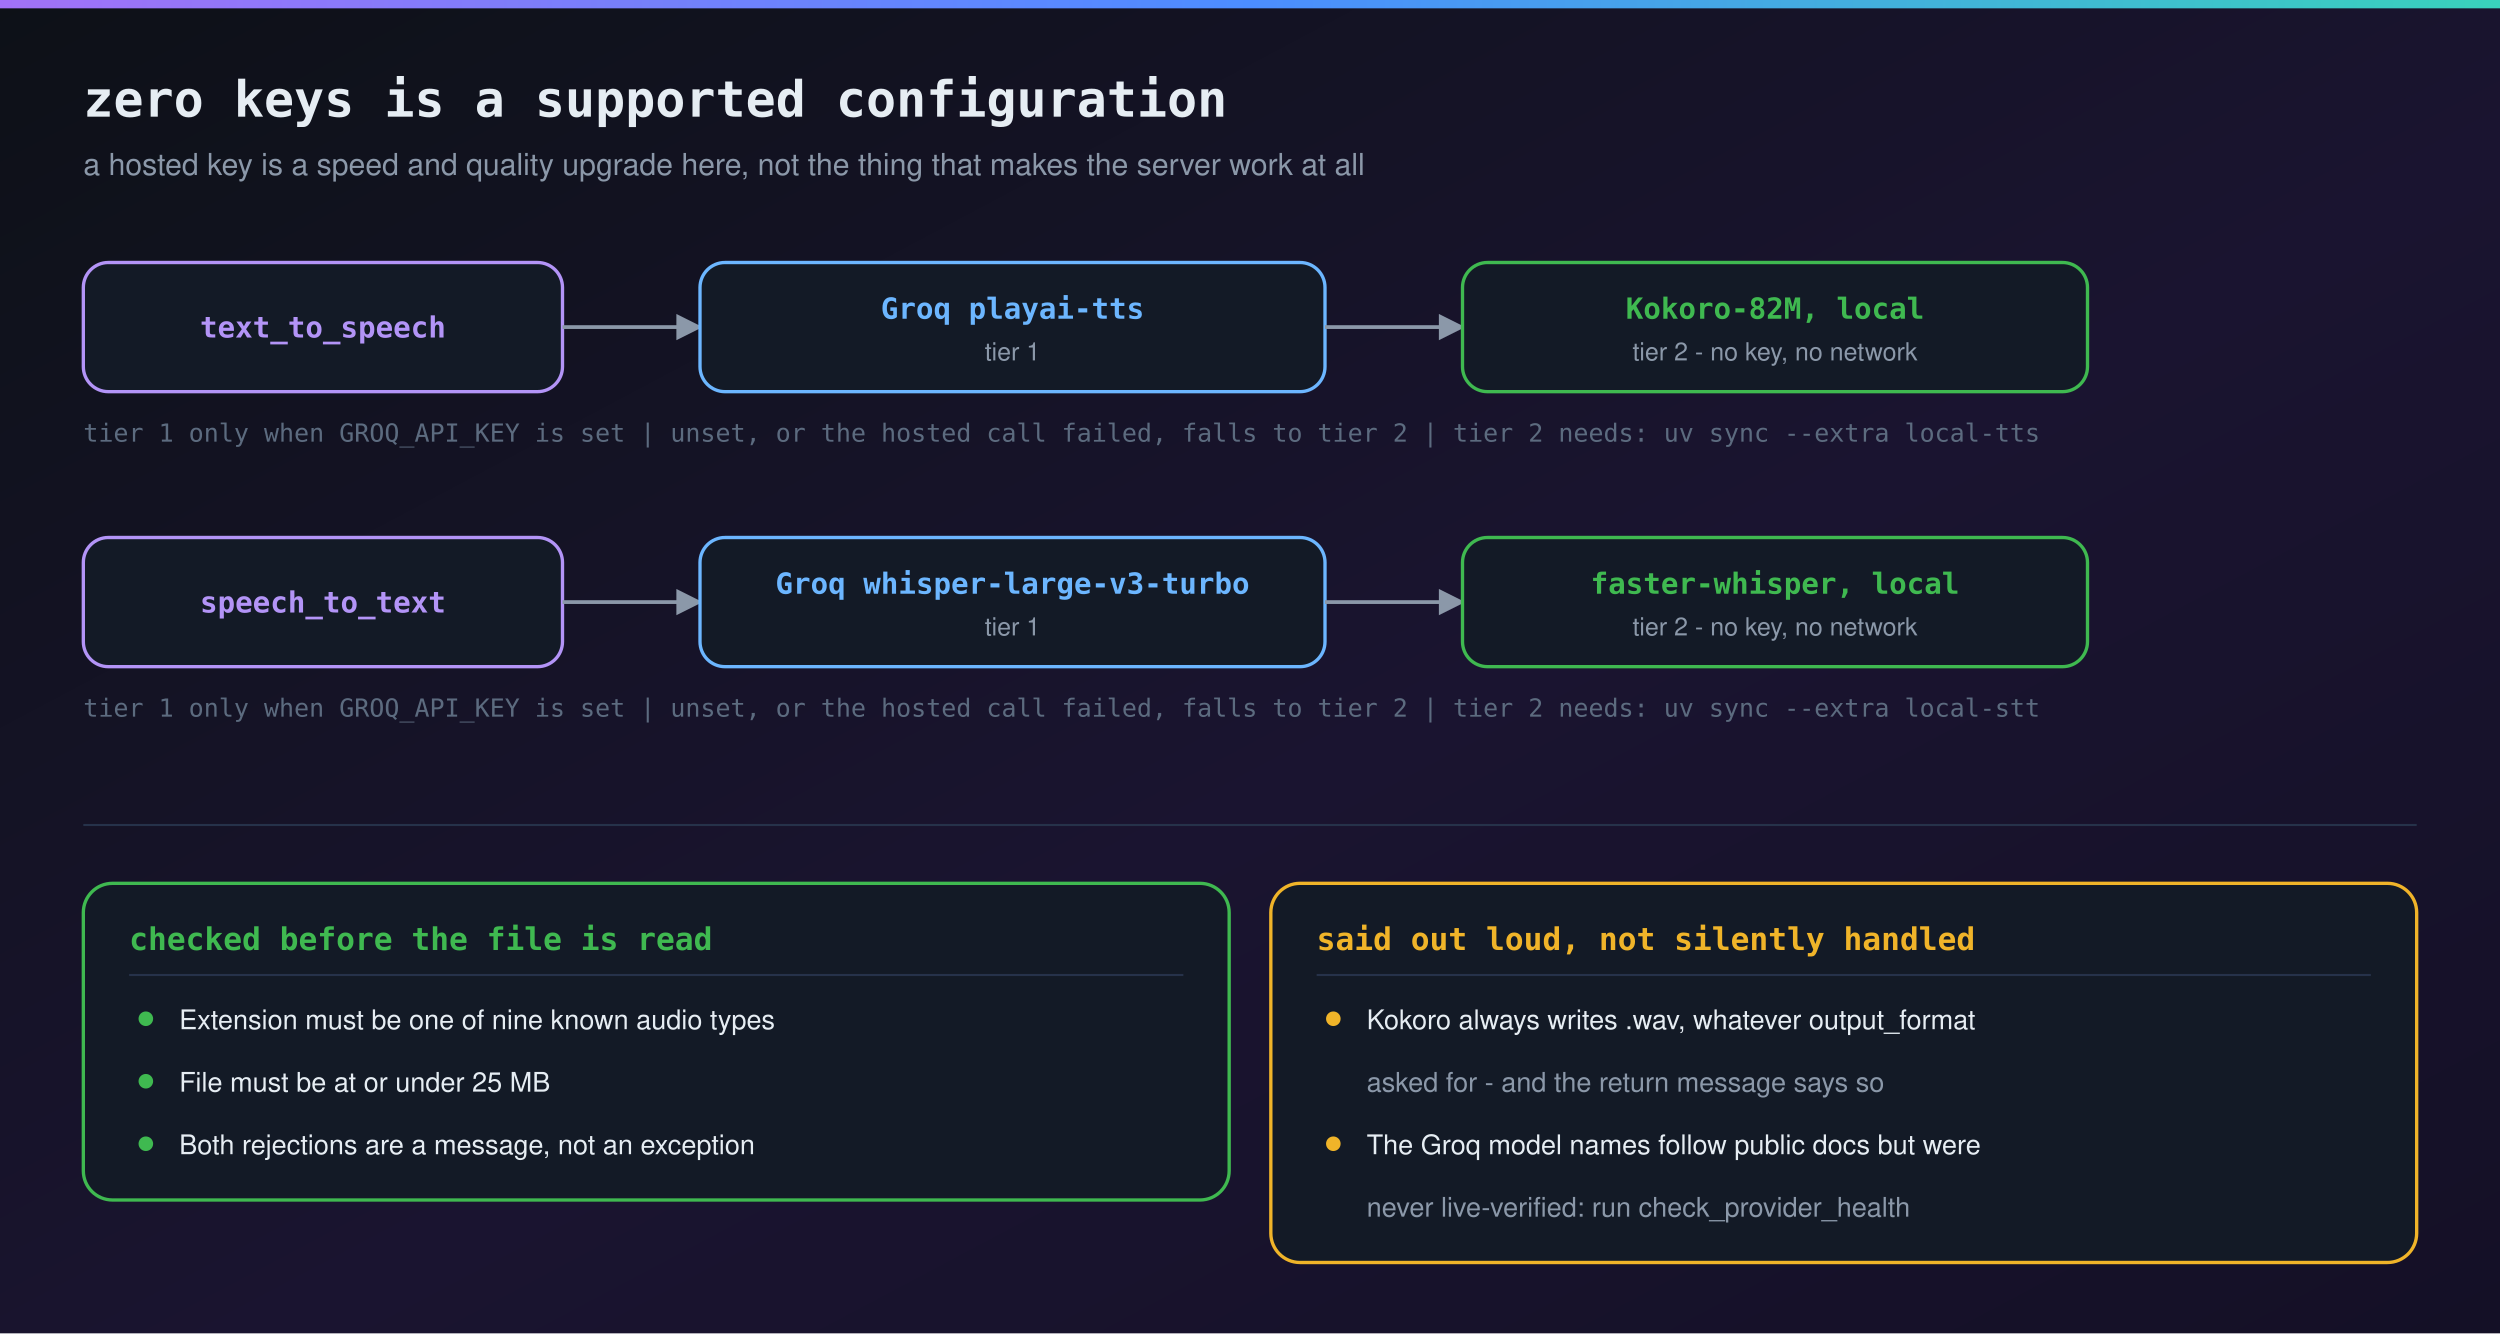
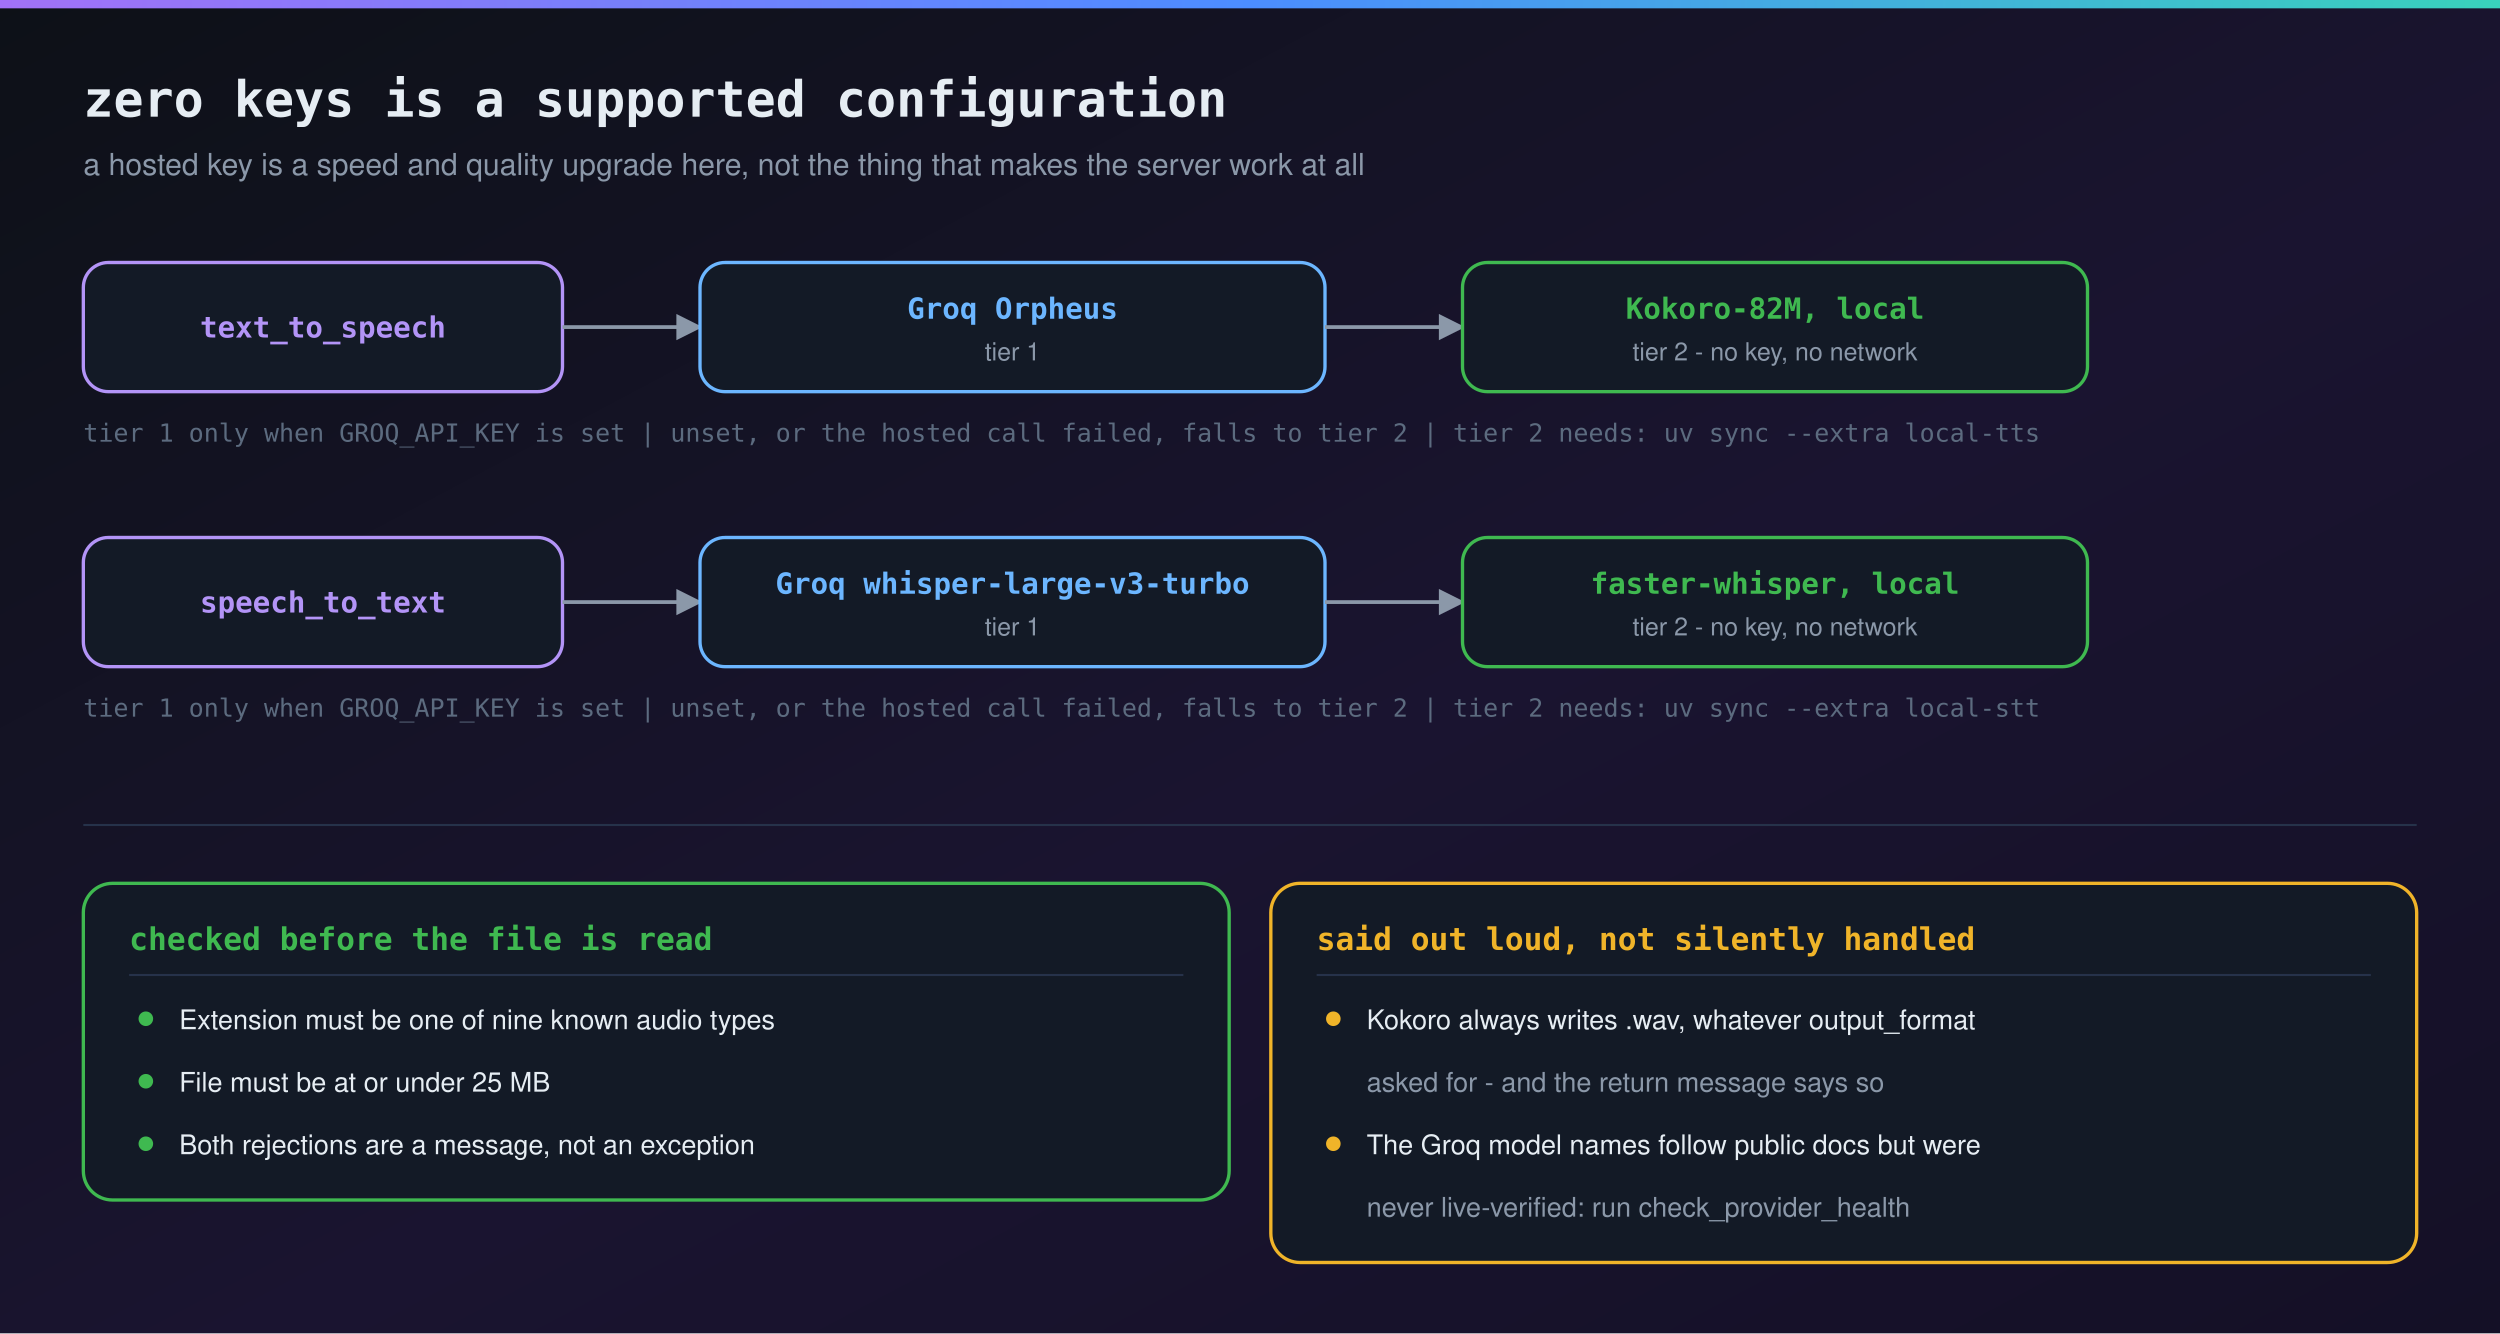
<svg xmlns="http://www.w3.org/2000/svg" viewBox="0 0 1200 640" width="1200" height="640" role="img" aria-label="Both tools try their Groq tier first only when GROQ_API_KEY is set, and drop to a fully local model - Kokoro-82M for speech, faster-whisper for transcription - when it is unset or the hosted call fails, so the server works with no API keys at all. Transcription rejects unknown extensions and files over 25 MB before reading them, and the local tier's .wav-only output is stated in the return message rather than silently substituted.">
  <defs>
    <linearGradient id="bg" x1="0" y1="0" x2="1" y2="1">
      <stop offset="0%" stop-color="#0d1117" />
      <stop offset="55%" stop-color="#1a1430" />
      <stop offset="100%" stop-color="#141026" />
    </linearGradient>
    <linearGradient id="accent" x1="0" y1="0" x2="1" y2="0">
      <stop offset="0%" stop-color="#a371f7" />
      <stop offset="50%" stop-color="#4c8dff" />
      <stop offset="100%" stop-color="#39d3bb" />
    </linearGradient>
    <marker id="arrow" viewBox="0 0 10 10" refX="9" refY="5" markerWidth="7" markerHeight="7" orient="auto-start-reverse">
      <path d="M0 0 L10 5 L0 10 z" fill="#8b98a9" />
    </marker>
  </defs>
  <rect width="1200" height="640" fill="url(#bg)" />
  <rect x="0" y="0" width="1200" height="4" fill="url(#accent)" />
  <text x="40" y="56" font-family="ui-monospace, SFMono-Regular, Menlo, Consolas, monospace" font-size="24" font-weight="700" fill="#e6edf3">zero keys is a supported configuration</text>
  <text x="40" y="84" font-family="-apple-system, BlinkMacSystemFont, Segoe UI, Helvetica, Arial, sans-serif" font-size="14.5" fill="#8b98a9">a hosted key is a speed and quality upgrade here, not the thing that makes the server work at all</text>
  <rect x="40" y="126" width="230" height="62" rx="12" fill="#131a26" stroke="#b394f7" stroke-width="1.6" />
  <text x="155" y="162" text-anchor="middle" font-family="ui-monospace, SFMono-Regular, Menlo, Consolas, monospace" font-size="14" font-weight="700" fill="#b394f7">text_to_speech</text>
  <path d="M270 157 L336 157" stroke="#8b98a9" stroke-width="1.8" fill="none" marker-end="url(#arrow)" />
  <rect x="336" y="126" width="300" height="62" rx="12" fill="#131a26" stroke="#6cb6ff" stroke-width="1.6" />
-   <text x="486" y="153" text-anchor="middle" font-family="ui-monospace, SFMono-Regular, Menlo, Consolas, monospace" font-size="14" font-weight="700" fill="#6cb6ff">Groq playai-tts</text>
+   <text x="486" y="153" text-anchor="middle" font-family="ui-monospace, SFMono-Regular, Menlo, Consolas, monospace" font-size="14" font-weight="700" fill="#6cb6ff">Groq Orpheus</text>
  <text x="486" y="173" text-anchor="middle" font-family="-apple-system, BlinkMacSystemFont, Segoe UI, Helvetica, Arial, sans-serif" font-size="12" fill="#8b98a9">tier 1</text>
  <path d="M636 157 L702 157" stroke="#8b98a9" stroke-width="1.8" fill="none" marker-end="url(#arrow)" />
  <rect x="702" y="126" width="300" height="62" rx="12" fill="#131a26" stroke="#3fb950" stroke-width="1.6" />
  <text x="852" y="153" text-anchor="middle" font-family="ui-monospace, SFMono-Regular, Menlo, Consolas, monospace" font-size="14" font-weight="700" fill="#3fb950">Kokoro-82M, local</text>
  <text x="852" y="173" text-anchor="middle" font-family="-apple-system, BlinkMacSystemFont, Segoe UI, Helvetica, Arial, sans-serif" font-size="12" fill="#8b98a9">tier 2 - no key, no network</text>
  <text x="40" y="212" text-anchor="start" font-family="ui-monospace, SFMono-Regular, Menlo, Consolas, monospace" font-size="12" fill="#5c6b7f">tier 1 only when GROQ_API_KEY is set  |  unset, or the hosted call failed, falls to tier 2  |  tier 2 needs: uv sync --extra local-tts</text>
  <rect x="40" y="258" width="230" height="62" rx="12" fill="#131a26" stroke="#b394f7" stroke-width="1.6" />
  <text x="155" y="294" text-anchor="middle" font-family="ui-monospace, SFMono-Regular, Menlo, Consolas, monospace" font-size="14" font-weight="700" fill="#b394f7">speech_to_text</text>
  <path d="M270 289 L336 289" stroke="#8b98a9" stroke-width="1.8" fill="none" marker-end="url(#arrow)" />
  <rect x="336" y="258" width="300" height="62" rx="12" fill="#131a26" stroke="#6cb6ff" stroke-width="1.6" />
  <text x="486" y="285" text-anchor="middle" font-family="ui-monospace, SFMono-Regular, Menlo, Consolas, monospace" font-size="14" font-weight="700" fill="#6cb6ff">Groq whisper-large-v3-turbo</text>
  <text x="486" y="305" text-anchor="middle" font-family="-apple-system, BlinkMacSystemFont, Segoe UI, Helvetica, Arial, sans-serif" font-size="12" fill="#8b98a9">tier 1</text>
  <path d="M636 289 L702 289" stroke="#8b98a9" stroke-width="1.8" fill="none" marker-end="url(#arrow)" />
  <rect x="702" y="258" width="300" height="62" rx="12" fill="#131a26" stroke="#3fb950" stroke-width="1.6" />
  <text x="852" y="285" text-anchor="middle" font-family="ui-monospace, SFMono-Regular, Menlo, Consolas, monospace" font-size="14" font-weight="700" fill="#3fb950">faster-whisper, local</text>
  <text x="852" y="305" text-anchor="middle" font-family="-apple-system, BlinkMacSystemFont, Segoe UI, Helvetica, Arial, sans-serif" font-size="12" fill="#8b98a9">tier 2 - no key, no network</text>
  <text x="40" y="344" text-anchor="start" font-family="ui-monospace, SFMono-Regular, Menlo, Consolas, monospace" font-size="12" fill="#5c6b7f">tier 1 only when GROQ_API_KEY is set  |  unset, or the hosted call failed, falls to tier 2  |  tier 2 needs: uv sync --extra local-stt</text>
  <path d="M40 396 L1160 396" stroke="#26324a" stroke-width="1" />
  <rect x="40" y="424" width="550" height="152" rx="14" fill="#131a26" stroke="#3fb950" stroke-width="1.6" />
  <text x="62" y="456" font-family="ui-monospace, SFMono-Regular, Menlo, Consolas, monospace" font-size="15" font-weight="700" fill="#3fb950">checked before the file is read</text>
  <path d="M62 468 L568 468" stroke="#26324a" stroke-width="1" />
  <circle cx="70" cy="489" r="3.5" fill="#3fb950" />
  <text x="86" y="494" font-family="-apple-system, BlinkMacSystemFont, Segoe UI, Helvetica, Arial, sans-serif" font-size="13" fill="#e6edf3">Extension must be one of nine known audio types</text>
  <circle cx="70" cy="519" r="3.5" fill="#3fb950" />
  <text x="86" y="524" font-family="-apple-system, BlinkMacSystemFont, Segoe UI, Helvetica, Arial, sans-serif" font-size="13" fill="#e6edf3">File must be at or under 25 MB</text>
  <circle cx="70" cy="549" r="3.5" fill="#3fb950" />
  <text x="86" y="554" font-family="-apple-system, BlinkMacSystemFont, Segoe UI, Helvetica, Arial, sans-serif" font-size="13" fill="#e6edf3">Both rejections are a message, not an exception</text>
  <rect x="610" y="424" width="550" height="182" rx="14" fill="#131a26" stroke="#f0b429" stroke-width="1.6" />
  <text x="632" y="456" font-family="ui-monospace, SFMono-Regular, Menlo, Consolas, monospace" font-size="15" font-weight="700" fill="#f0b429">said out loud, not silently handled</text>
  <path d="M632 468 L1138 468" stroke="#26324a" stroke-width="1" />
  <circle cx="640" cy="489" r="3.5" fill="#f0b429" />
  <text x="656" y="494" font-family="-apple-system, BlinkMacSystemFont, Segoe UI, Helvetica, Arial, sans-serif" font-size="13" fill="#e6edf3">Kokoro always writes .wav, whatever output_format</text>
  <text x="656" y="524" font-family="-apple-system, BlinkMacSystemFont, Segoe UI, Helvetica, Arial, sans-serif" font-size="13" fill="#8b98a9">asked for - and the return message says so</text>
  <circle cx="640" cy="549" r="3.5" fill="#f0b429" />
  <text x="656" y="554" font-family="-apple-system, BlinkMacSystemFont, Segoe UI, Helvetica, Arial, sans-serif" font-size="13" fill="#e6edf3">The Groq model names follow public docs but were</text>
  <text x="656" y="584" font-family="-apple-system, BlinkMacSystemFont, Segoe UI, Helvetica, Arial, sans-serif" font-size="13" fill="#8b98a9">never live-verified: run check_provider_health</text>
</svg>
